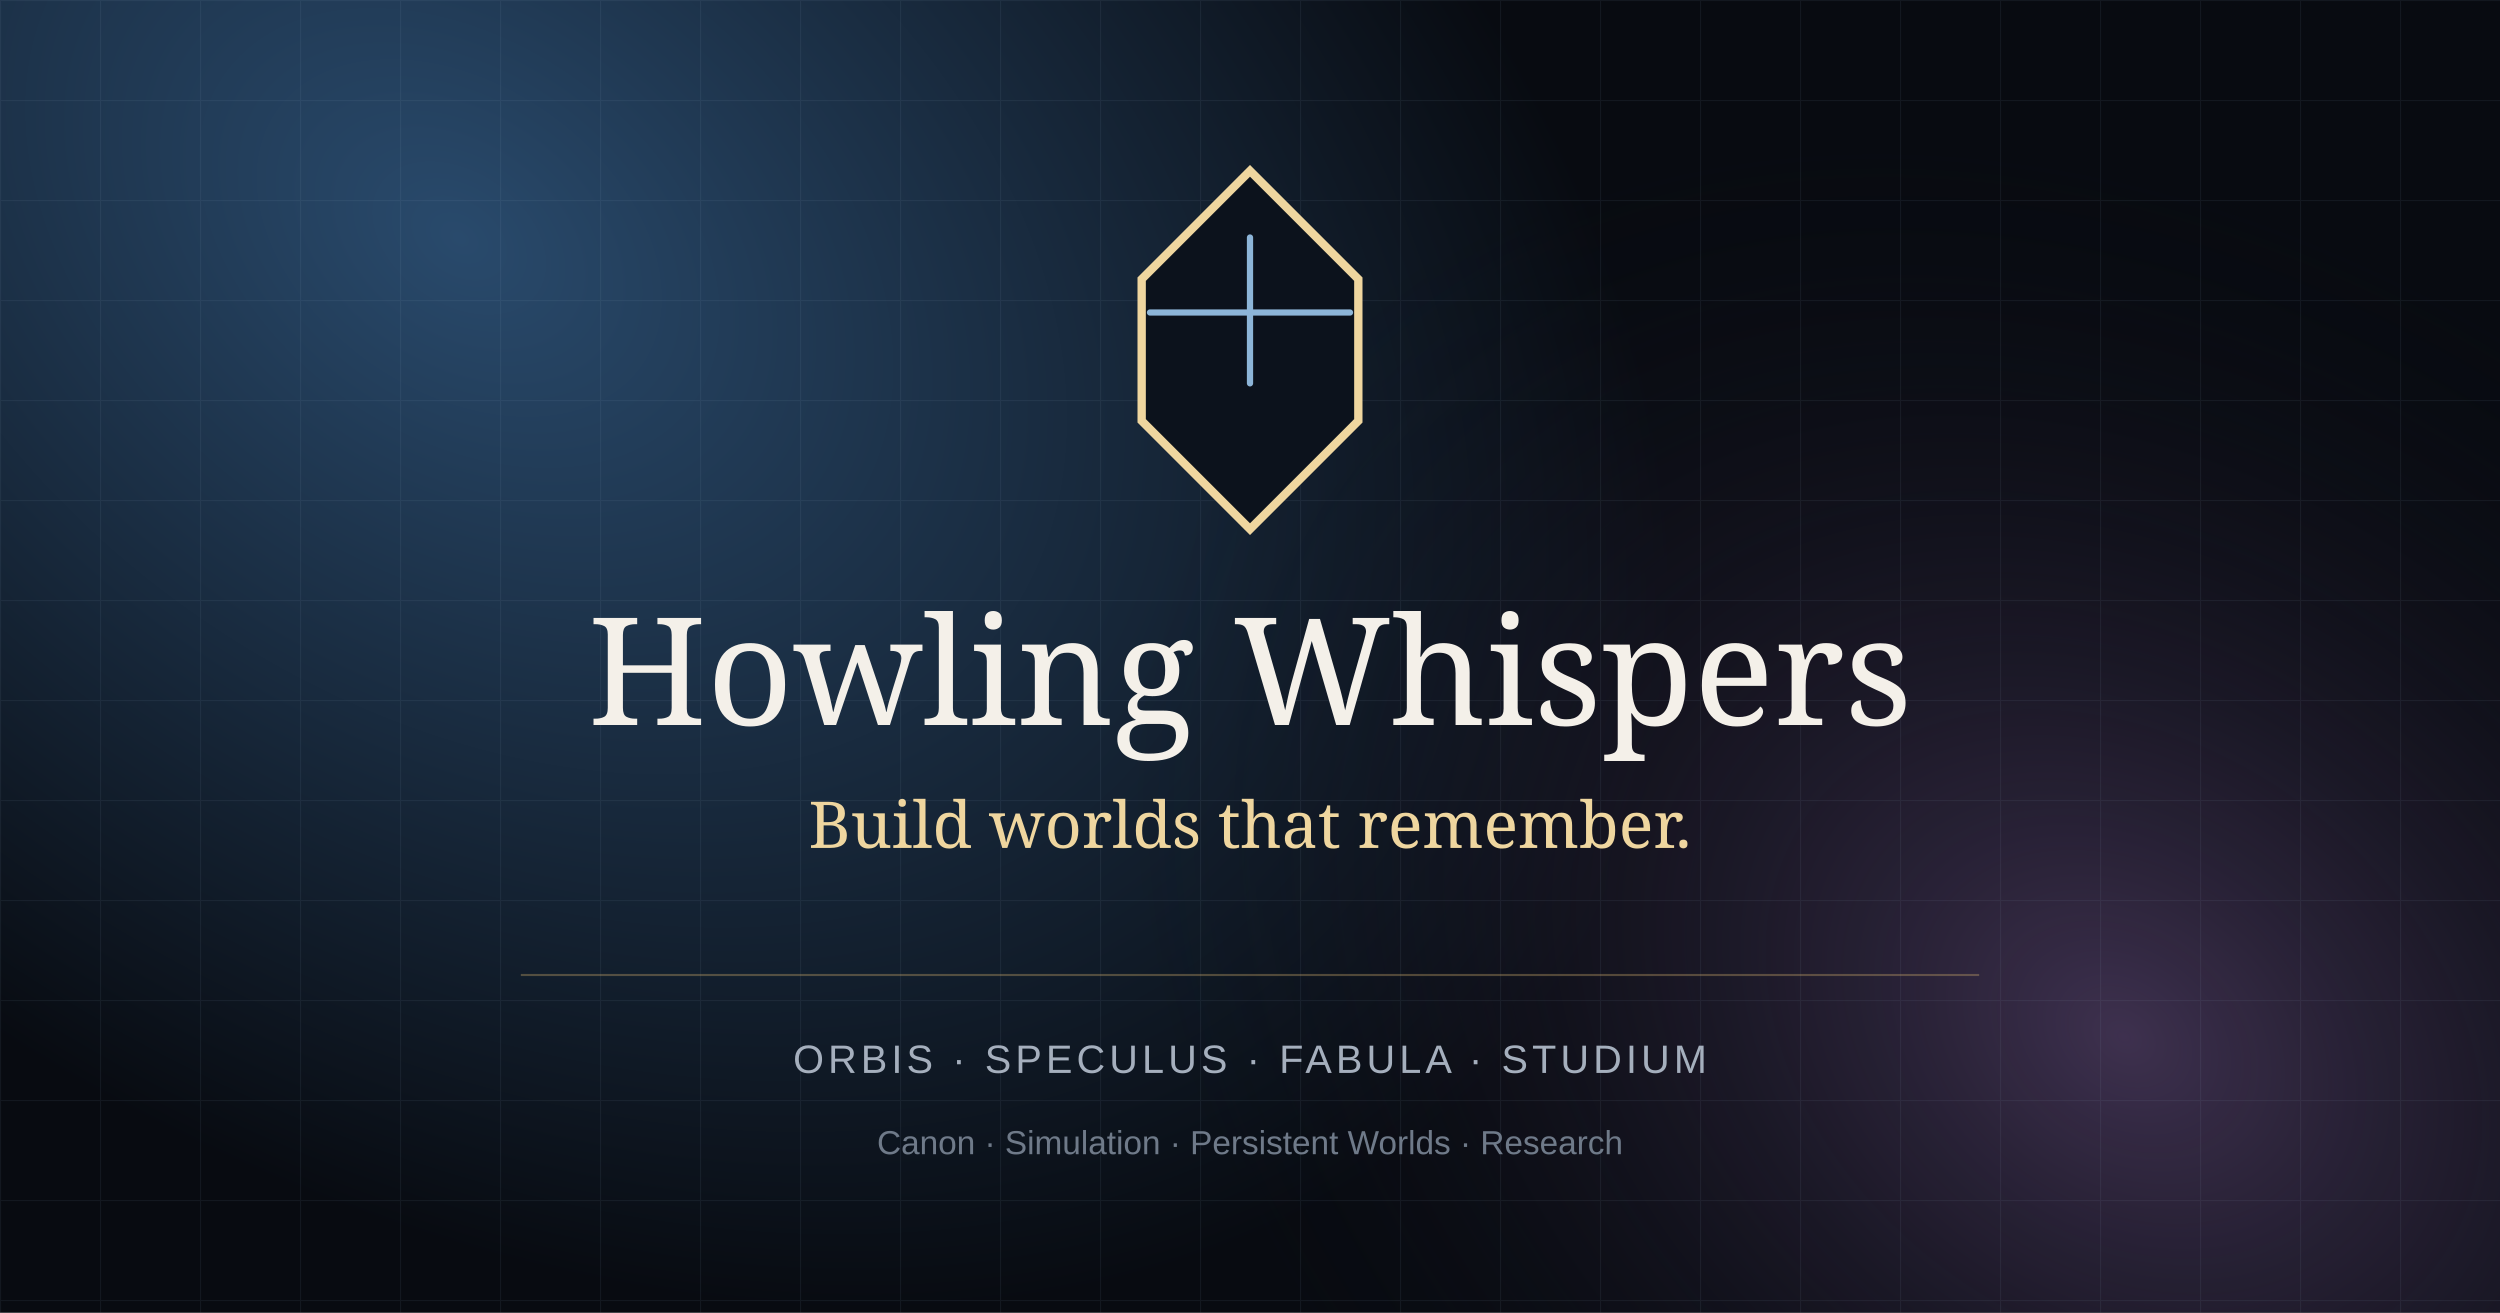
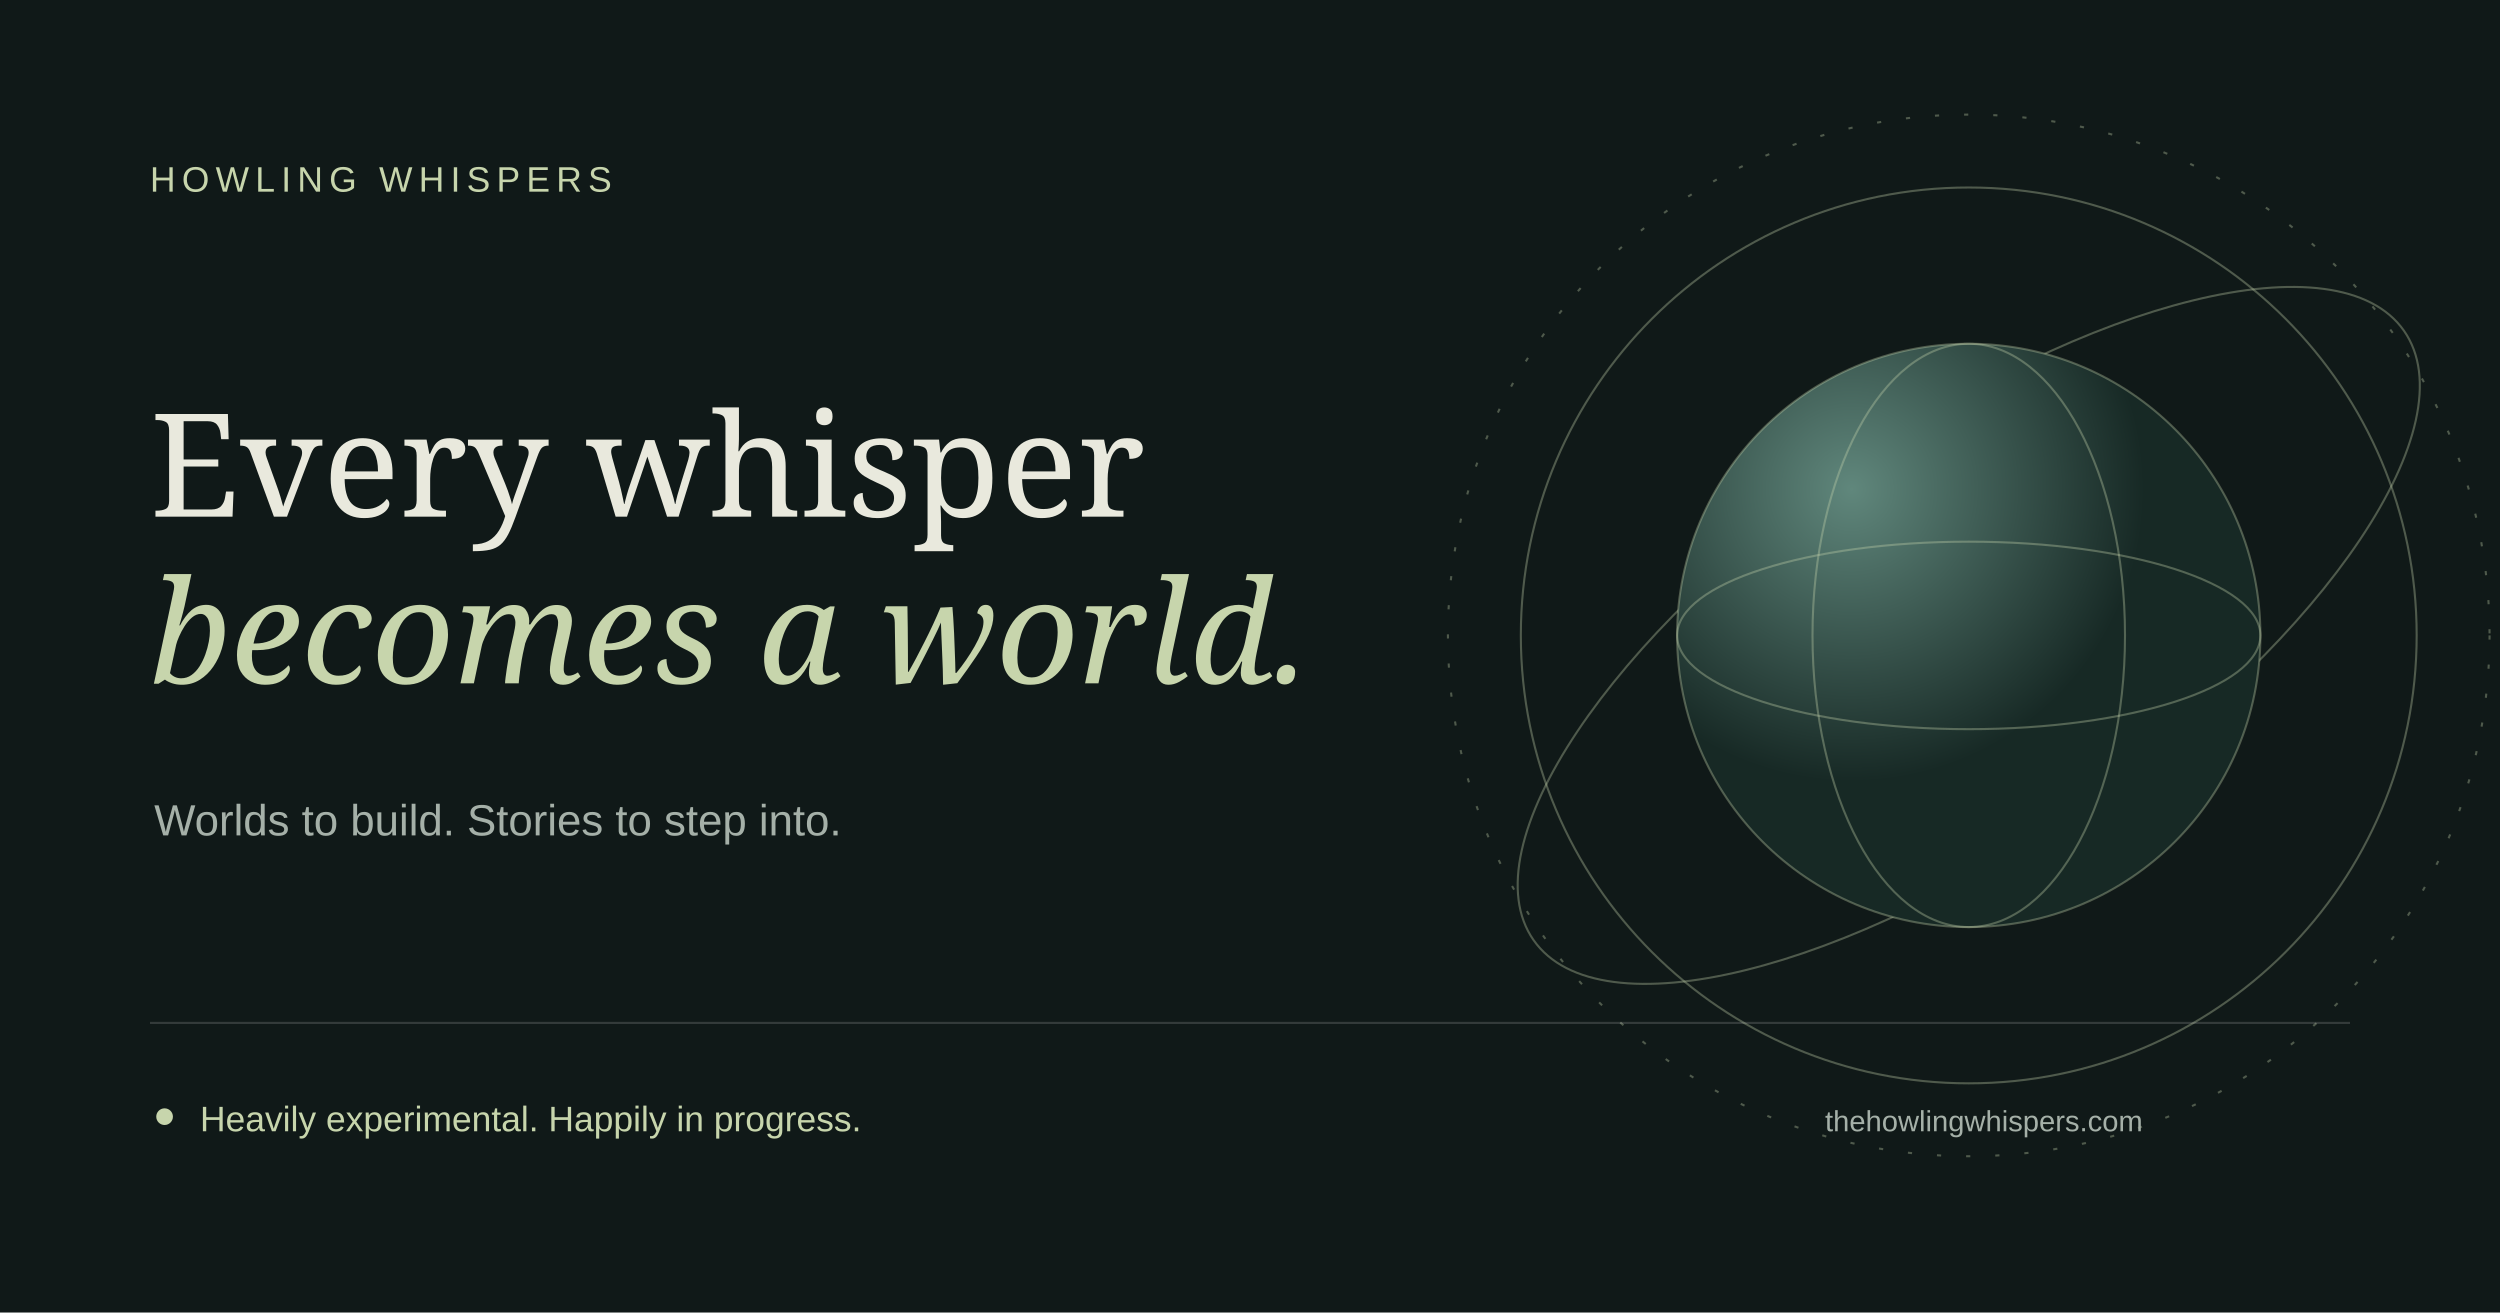
<svg xmlns="http://www.w3.org/2000/svg" width="1200" height="630" viewBox="0 0 1200 630">
  <defs>
-     <radialGradient id="a" cx="0" cy="0" r="1" gradientTransform="translate(220 115) rotate(34) scale(640 440)" gradientUnits="userSpaceOnUse">
-       <stop stop-color="#294a6c" />
-       <stop offset="1" stop-color="#080b11" />
+     <radialGradient id="sphere" cx="30%" cy="25%">
+       <stop stop-color="#60877c" />
+       <stop offset="1" stop-color="#172925" />
    </radialGradient>
-     <radialGradient id="b" cx="0" cy="0" r="1" gradientTransform="translate(1020 500) rotate(-144) scale(520 390)" gradientUnits="userSpaceOnUse">
-       <stop stop-color="#4d3b60" stop-opacity=".78" />
-       <stop offset="1" stop-color="#080b11" stop-opacity="0" />
-     </radialGradient>
-     <pattern id="g" width="48" height="48" patternUnits="userSpaceOnUse">
-       <path d="M48 0H0v48" fill="none" stroke="#9cb0c8" stroke-opacity=".08" />
-     </pattern>
  </defs>
-   <rect width="1200" height="630" fill="#080b11" />
-   <rect width="1200" height="630" fill="url(#a)" />
-   <rect width="1200" height="630" fill="url(#b)" />
-   <rect width="1200" height="630" fill="url(#g)" />
-   <path d="m600 82 52 52v68l-52 52-52-52v-68l52-52Z" fill="#0c121c" stroke="#efd69f" stroke-width="4" />
-   <path d="M600 114v70M552 150h96" stroke="#8db5d8" stroke-width="3" stroke-linecap="round" />
-   <text x="600" y="348" fill="#f4f0e9" text-anchor="middle" font-family="Georgia,serif" font-size="72">Howling Whispers</text>
-   <text x="600" y="407" fill="#efd69f" text-anchor="middle" font-family="Georgia,serif" font-size="31">Build worlds that remember.</text>
-   <line x1="250" y1="468" x2="950" y2="468" stroke="#c9a86a" stroke-opacity=".36" />
-   <text x="600" y="515" fill="#a5afbd" text-anchor="middle" font-family="Arial,sans-serif" font-size="19" letter-spacing="2">
-     ORBIS   ·   SPECULUS   ·   FABULA   ·   STUDIUM
-   </text>
-   <text x="600" y="554" fill="#6f7a89" text-anchor="middle" font-family="Arial,sans-serif" font-size="16">
-     Canon · Simulation · Persistent Worlds · Research
-   </text>
+   <rect width="1200" height="630" fill="#101918" />
+   <g fill="none" stroke="#c7d5ac" stroke-opacity=".35">
+     <circle cx="945" cy="305" r="215" />
+     <circle cx="945" cy="305" r="250" stroke-dasharray="2 12" />
+     <ellipse cx="945" cy="305" rx="255" ry="99" transform="rotate(-35 945 305)" />
+     <circle cx="945" cy="305" r="140" fill="url(#sphere)" />
+     <ellipse cx="945" cy="305" rx="75" ry="140" />
+     <ellipse cx="945" cy="305" rx="140" ry="45" />
+   </g>
+   <text x="72" y="92" fill="#c7d5ac" font-family="Arial,sans-serif" font-size="17" letter-spacing="3">HOWLING WHISPERS</text>
+   <text x="72" y="248" fill="#e9e9dd" font-family="Georgia,serif" font-size="69">Every whisper</text>
+   <text x="72" y="328" fill="#c7d5ac" font-family="Georgia,serif" font-size="69" font-style="italic">becomes a world.</text>
+   <text x="74" y="401" fill="#a5b0a8" font-family="Arial,sans-serif" font-size="21">Worlds to build. Stories to step into.</text>
+   <path d="M72 491H1128" stroke="#ffffff" stroke-opacity=".15" />
+   <circle cx="79" cy="536" r="4" fill="#c7d5ac" />
+   <text x="96" y="543" fill="#c7d5ac" font-family="Arial,sans-serif" font-size="17">Heavily experimental. Happily in progress.</text>
+   <text x="876" y="543" fill="#a5b0a8" font-family="Arial,sans-serif" font-size="14">thehowlingwhispers.com</text>
</svg>
